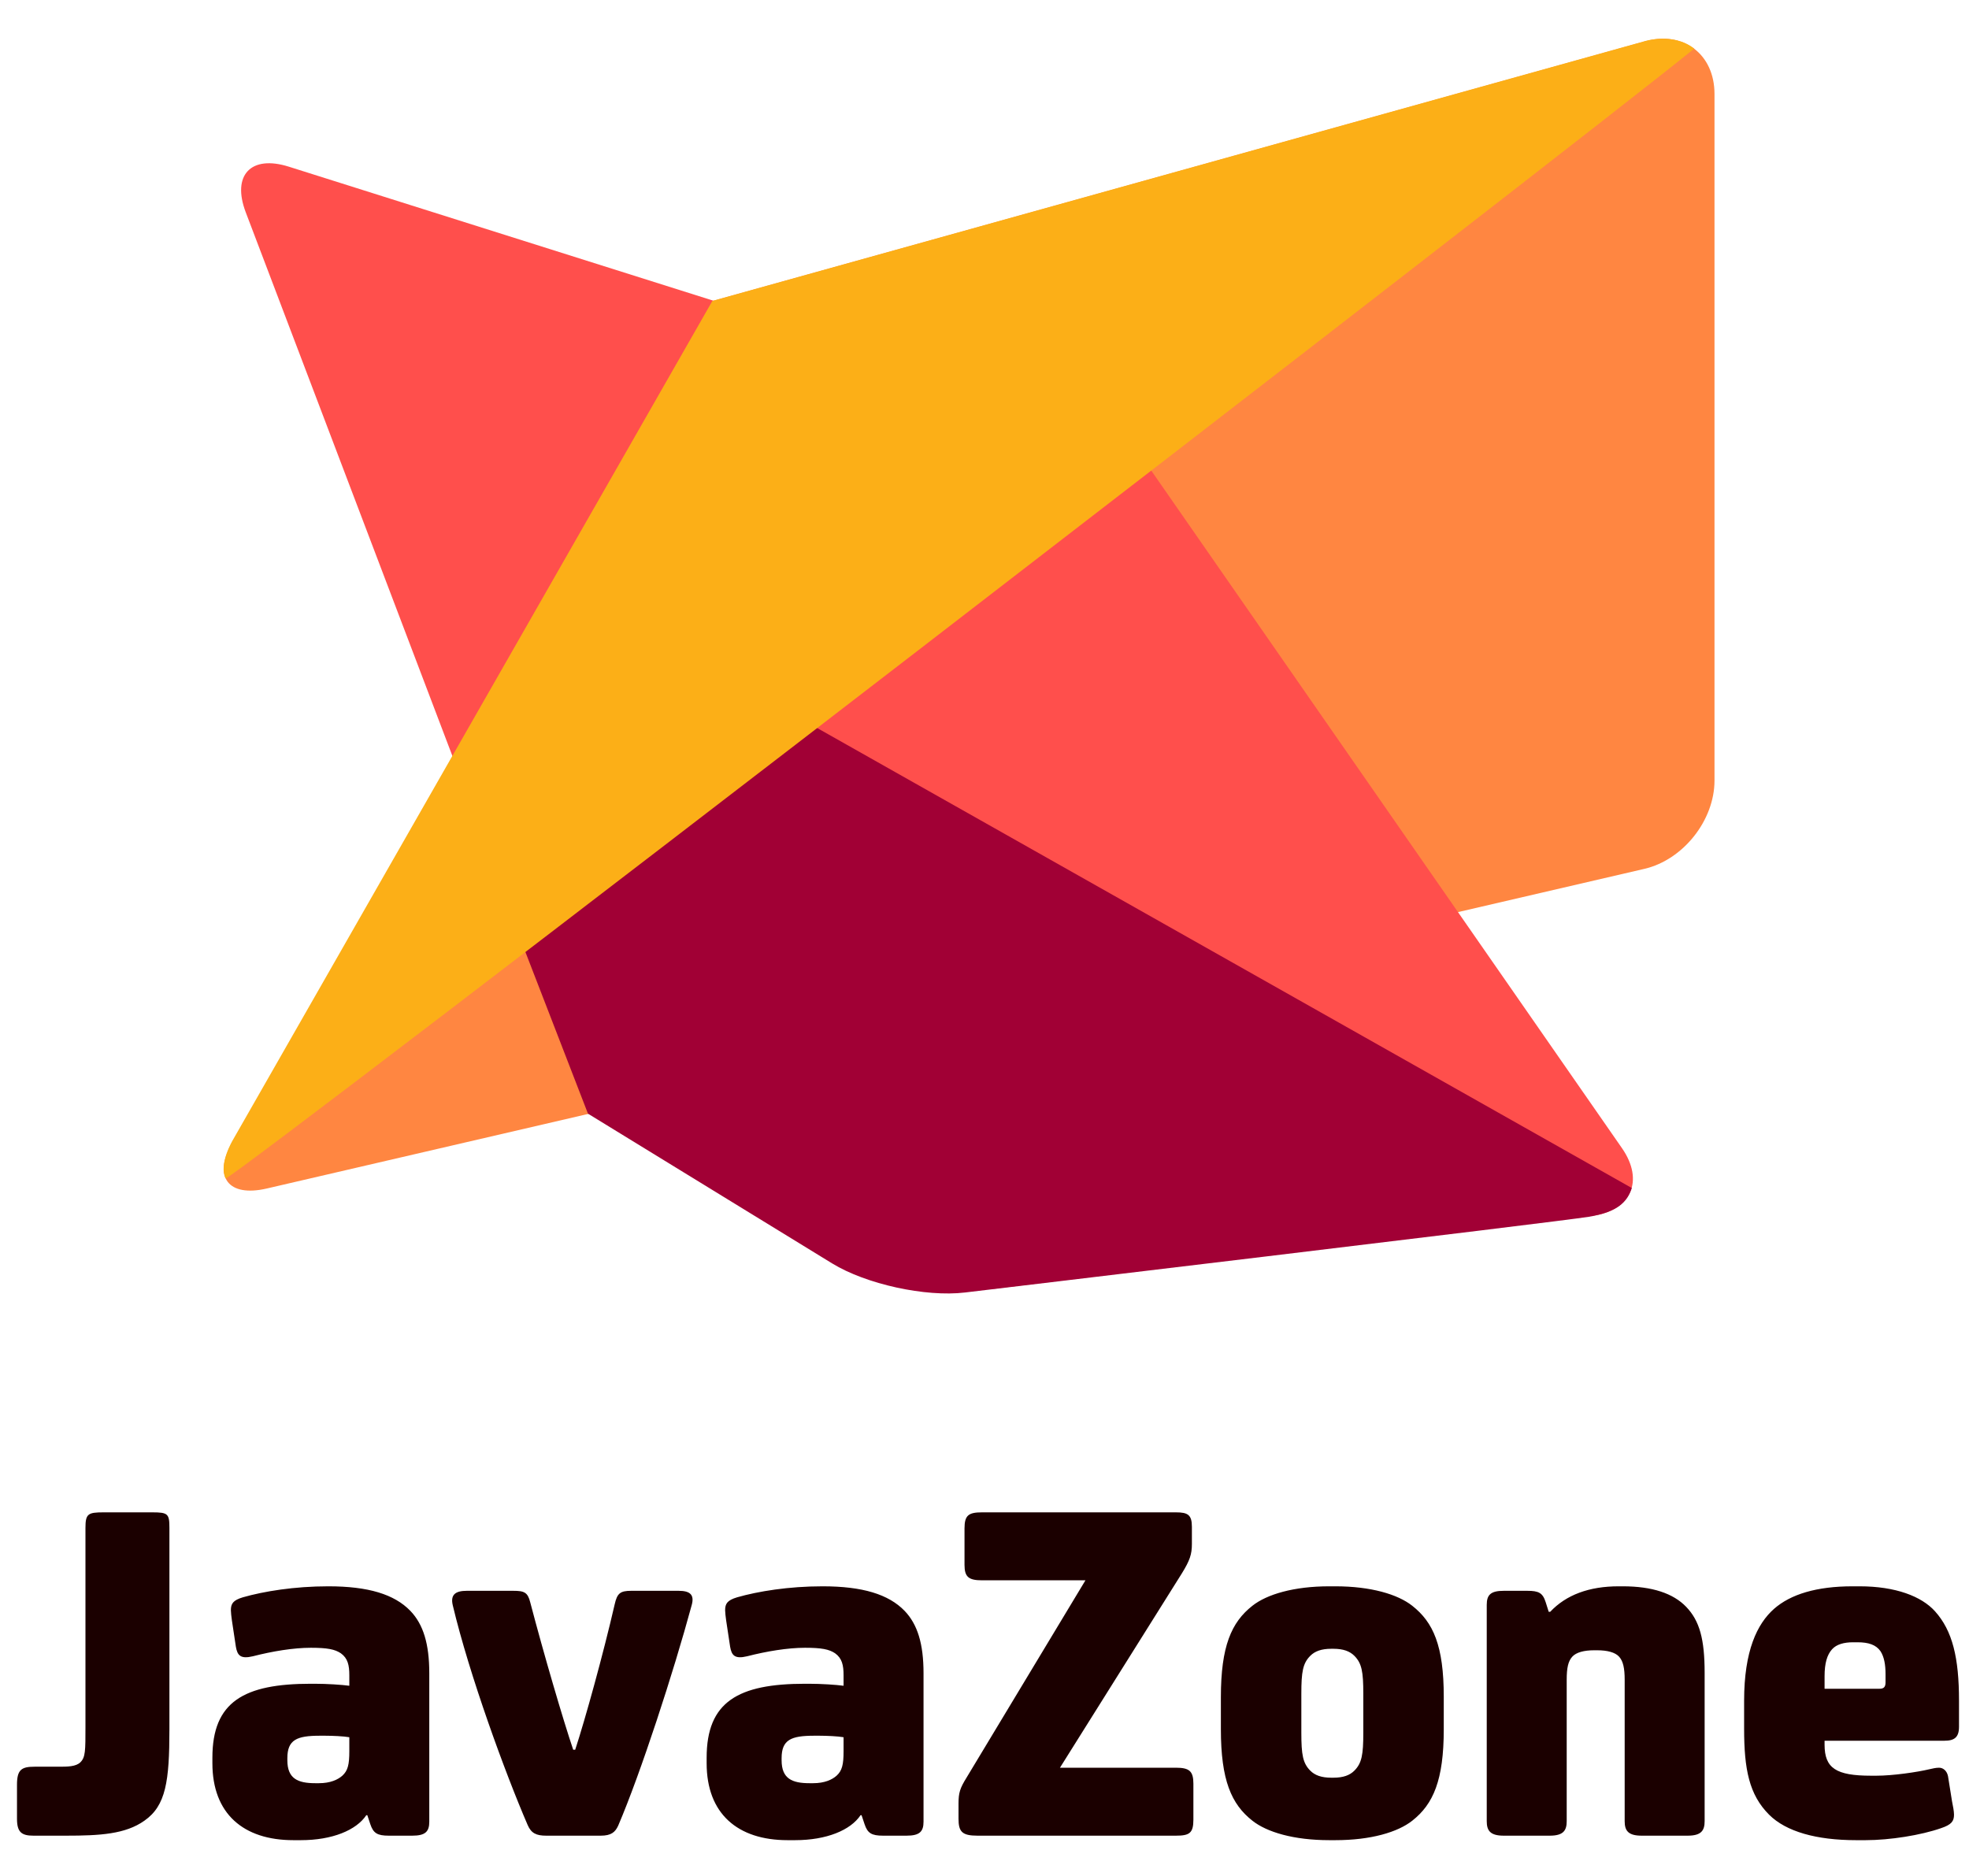
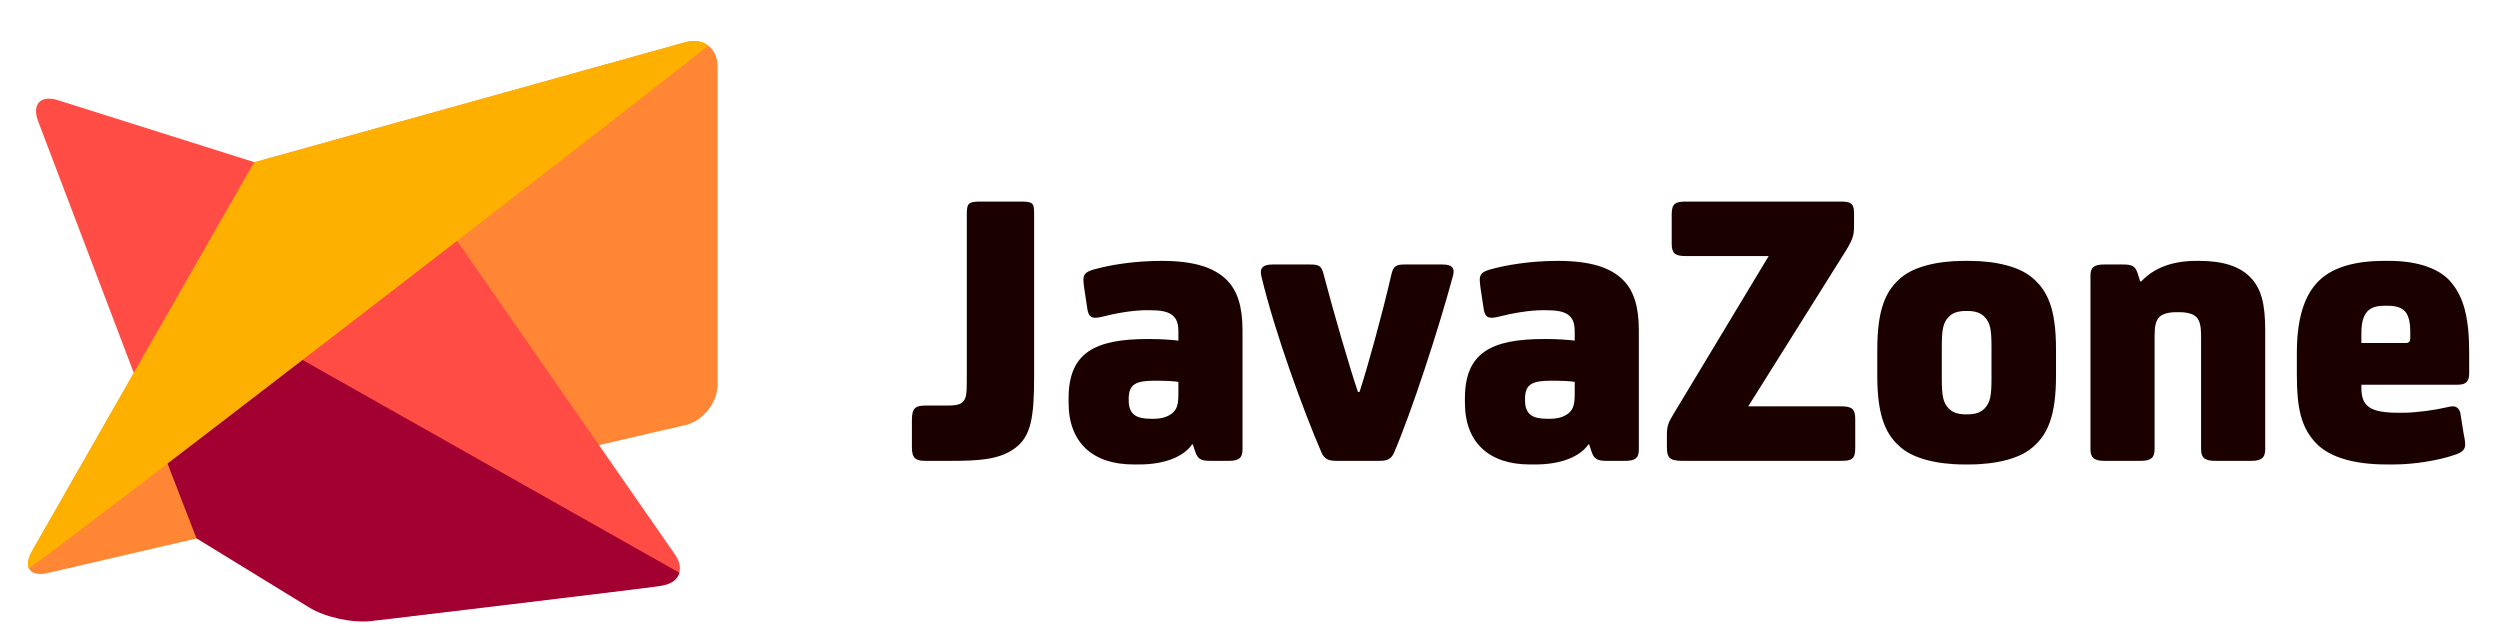
- <svg xmlns="http://www.w3.org/2000/svg" width="591px" height="563px" viewBox="0 0 591 563" version="1.1">
+ <svg xmlns="http://www.w3.org/2000/svg" width="1622px" height="416px" viewBox="0 0 1622 416" version="1.1">
  <defs />
  <g id="Page-1" stroke="none" stroke-width="1" fill="none" fill-rule="evenodd">
-     <g id="Group" transform="translate(67, 11)">
-       <path d="M13.066,345.748 C1.446,348.444 -3.18,342.232 2.732,331.875 L146.914,79.328 L426.794,1.391 C438.29,-1.811 447.61,5.272 447.61,17.202 L447.61,223.306 C447.61,235.24 438.199,247.098 426.569,249.796 L13.066,345.748 Z" id="Path-3" fill="#FF8641" />
-       <path d="M19.678,39.027 C8.305,35.437 2.522,41.568 6.759,52.717 L100.836,300.24 L231.203,375.84 C231.203,375.84 318.471,365.209 405.74,354.578 C418.947,352.969 410.705,353.973 410.705,353.973 C422.551,352.53 426.635,343.414 419.832,333.623 L270.096,118.08 L19.678,39.027 Z" id="Path-1" fill="#FF4F4C" />
-       <path d="M79.949,246.96 L109.479,323.28 L182.767,368.225 C192.941,374.464 210.787,378.376 222.64,376.961 C222.64,376.961 401.183,355.68 409.826,354.24 C418.469,352.8 421.35,349.92 422.791,345.6 L139.73,185.76 L79.949,246.96 Z" id="Path-1-copy" fill="#A10035" />
-       <path d="M441.518,3.6 C407.485,31.331 3.601,342.72 0.72,342.72 C-1.441,338.4 2.881,331.2 2.881,331.2 L146.823,79.327 L426.392,1.44 C426.392,1.44 435.035,-1.44 441.518,3.6 Z" id="Path-3-copy" fill="#FCAF17" />
+     <g id="javazone.horizontal" transform="translate(18, 26)">
+       <path d="M13.066,345.748 C1.446,348.444 -3.18,342.232 2.732,331.875 L146.914,79.328 L426.794,1.391 C438.29,-1.811 447.61,5.272 447.61,17.202 L447.61,223.306 C447.61,235.24 438.199,247.098 426.569,249.796 L13.066,345.748 L13.066,345.748 Z" id="Fill-1" fill="#FF8635" />
+       <path d="M19.678,39.027 C8.305,35.437 2.522,41.568 6.76,52.717 L100.836,300.24 L231.203,375.84 L405.74,354.578 L410.705,353.973 C422.551,352.53 426.635,343.414 419.832,333.623 L270.096,118.08 L19.678,39.027 L19.678,39.027 Z" id="Fill-2" fill="#FF4D46" />
+       <path d="M79.949,246.96 L109.479,323.28 L109.479,323.28 L182.767,368.225 C192.941,374.464 210.787,378.376 222.64,376.961 C222.64,376.961 401.183,355.68 409.826,354.24 C418.469,352.8 421.35,349.92 422.791,345.6 L139.73,185.76 L79.949,246.96 L79.949,246.96 Z" id="Fill-3" fill="#A30032" />
+       <path d="M441.518,3.6 C407.485,31.331 3.601,342.72 0.72,342.72 C-1.44,338.4 2.881,331.2 2.881,331.2 L146.823,79.327 L426.392,1.44 C426.392,1.44 435.035,-1.44 441.518,3.6 L441.518,3.6 Z" id="Fill-4" fill="#FEB000" />
+       <path d="M652.94,112.839 C652.94,105.559 652.16,104.779 644.1,104.779 L618.62,104.779 C610.56,104.779 609.26,105.559 609.26,112.839 L609.26,216.319 C609.26,228.799 609.26,232.179 606.66,234.779 C604.32,237.119 599.9,237.119 595.22,237.119 L582.74,237.119 C575.98,237.119 573.64,238.679 573.64,246.479 L573.64,264.159 C573.64,271.179 575.98,272.999 582.22,272.999 L599.12,272.999 C616.8,272.999 630.06,272.219 639.94,265.199 C651.12,257.399 652.94,244.659 652.94,217.619 L652.94,112.839 Z M755.9,262.339 L757.46,267.019 C759.02,271.699 761.1,272.999 767.08,272.999 L779.3,272.999 C786.06,272.999 788.14,270.919 788.14,265.719 L788.14,188.499 C788.14,173.159 785.02,163.019 778.26,155.999 C769.94,147.419 756.42,143.259 735.62,143.259 C717.94,143.259 702.08,145.859 691.16,148.979 C685.96,150.539 684.92,152.359 684.92,155.739 C684.92,156.779 685.18,159.119 685.44,160.939 L687.52,174.719 C688.3,179.139 689.86,181.219 696.36,179.659 C706.5,177.059 717.42,175.239 726.52,175.239 C735.1,175.239 739,176.019 742.12,178.099 C745.76,180.699 746.54,184.339 746.54,189.539 L746.54,194.999 C742.64,194.479 735.1,193.959 728.34,193.959 L726.52,193.959 C691.68,193.959 675.3,203.319 675.3,232.439 L675.3,235.299 C675.3,261.559 691.42,275.339 717.42,275.339 L721.32,275.339 C737.7,275.339 750.18,270.139 755.38,262.339 L755.9,262.339 Z M746.54,229.059 C746.54,236.079 745.76,239.199 742.9,241.799 C740.56,243.879 736.66,245.699 730.68,245.699 L728.86,245.699 C719.76,245.699 714.3,243.359 714.3,233.739 L714.3,232.699 C714.3,223.079 719.24,220.999 731.2,220.999 L734.06,220.999 C737.7,220.999 743.68,221.259 746.54,221.779 L746.54,229.059 Z M924.64,153.139 C926.2,147.679 923.86,145.599 917.88,145.599 L893.18,145.599 C887.46,145.599 885.9,146.899 884.6,152.619 C878.62,178.619 869.26,212.419 864.06,228.279 L863.02,228.279 C857.82,212.939 847.68,178.359 840.66,151.579 C839.36,146.379 837.54,145.599 831.82,145.599 L807.64,145.599 C801.66,145.599 799.06,147.679 800.36,153.139 C808.94,189.279 827.66,240.499 839.36,267.539 C841.18,271.699 843.78,272.999 848.98,272.999 L877.32,272.999 C882.78,272.999 884.86,271.179 886.42,267.799 C898.12,240.499 915.28,187.719 924.64,153.139 L924.64,153.139 Z M1013.04,262.339 L1014.6,267.019 C1016.16,271.699 1018.24,272.999 1024.22,272.999 L1036.44,272.999 C1043.2,272.999 1045.28,270.919 1045.28,265.719 L1045.28,188.499 C1045.28,173.159 1042.16,163.019 1035.4,155.999 C1027.08,147.419 1013.56,143.259 992.76,143.259 C975.08,143.259 959.22,145.859 948.3,148.979 C943.1,150.539 942.06,152.359 942.06,155.739 C942.06,156.779 942.32,159.119 942.58,160.939 L944.66,174.719 C945.44,179.139 947,181.219 953.5,179.659 C963.64,177.059 974.56,175.239 983.66,175.239 C992.24,175.239 996.14,176.019 999.26,178.099 C1002.9,180.699 1003.68,184.339 1003.68,189.539 L1003.68,194.999 C999.78,194.479 992.24,193.959 985.48,193.959 L983.66,193.959 C948.82,193.959 932.44,203.319 932.44,232.439 L932.44,235.299 C932.44,261.559 948.56,275.339 974.56,275.339 L978.46,275.339 C994.84,275.339 1007.32,270.139 1012.52,262.339 L1013.04,262.339 Z M1003.68,229.059 C1003.68,236.079 1002.9,239.199 1000.04,241.799 C997.7,243.879 993.8,245.699 987.82,245.699 L986,245.699 C976.9,245.699 971.44,243.359 971.44,233.739 L971.44,232.699 C971.44,223.079 976.38,220.999 988.34,220.999 L991.2,220.999 C994.84,220.999 1000.82,221.259 1003.68,221.779 L1003.68,229.059 Z M1116.26,237.639 L1179.7,136.499 C1183.86,129.739 1184.9,126.619 1184.9,121.159 L1184.9,112.319 C1184.9,106.079 1182.82,104.779 1176.58,104.779 L1075.7,104.779 C1068.68,104.779 1066.6,106.339 1066.6,113.099 L1066.6,132.079 C1066.6,138.319 1068.68,140.139 1075.7,140.139 L1129.52,140.139 L1067.64,242.839 C1064.26,248.299 1063.48,250.639 1063.48,256.359 L1063.48,264.159 C1063.48,270.919 1065.3,272.999 1073.36,272.999 L1176.58,272.999 C1183.6,272.999 1185.68,271.699 1185.68,264.679 L1185.68,245.959 C1185.68,239.459 1183.6,237.639 1176.58,237.639 L1116.26,237.639 Z M1241.84,199.159 C1241.84,187.719 1242.62,183.299 1246.52,179.399 C1248.86,177.059 1252.24,175.759 1257.44,175.759 L1258.48,175.759 C1263.68,175.759 1267.06,177.059 1269.4,179.399 C1273.3,183.299 1274.08,187.719 1274.08,199.159 L1274.08,219.439 C1274.08,230.879 1273.3,235.299 1269.4,239.199 C1267.06,241.539 1263.68,242.839 1258.48,242.839 L1257.44,242.839 C1252.24,242.839 1248.86,241.539 1246.52,239.199 C1242.62,235.299 1241.84,230.879 1241.84,219.439 L1241.84,199.159 Z M1315.94,200.719 C1315.94,174.199 1310.48,161.979 1299.56,153.399 C1292.02,147.419 1277.98,143.259 1259.52,143.259 L1256.4,143.259 C1237.94,143.259 1223.9,147.419 1216.36,153.399 C1205.44,161.979 1199.98,174.459 1199.98,200.979 L1199.98,217.619 C1199.98,244.139 1205.44,256.619 1216.36,265.199 C1223.9,271.179 1237.94,275.339 1256.4,275.339 L1259.52,275.339 C1277.98,275.339 1292.02,271.179 1299.56,265.199 C1310.48,256.619 1315.94,244.139 1315.94,217.619 L1315.94,200.719 Z M1406.94,143.259 C1391.6,143.259 1379.64,147.679 1371.32,156.519 L1370.54,156.519 L1368.98,151.579 C1367.42,146.639 1365.34,145.599 1359.36,145.599 L1347.14,145.599 C1340.38,145.599 1338.3,147.679 1338.3,152.879 L1338.3,265.459 C1338.3,270.399 1340.12,272.999 1347.14,272.999 L1371.06,272.999 C1378.08,272.999 1379.9,270.399 1379.9,265.459 L1379.9,191.879 C1379.9,185.639 1380.68,182.259 1382.76,179.919 C1384.84,177.579 1389,176.539 1394.2,176.539 L1395.76,176.539 C1400.96,176.539 1405.12,177.579 1407.2,179.919 C1409.28,182.259 1410.06,185.899 1410.06,191.879 L1410.06,265.459 C1410.06,270.399 1411.88,272.999 1418.9,272.999 L1442.82,272.999 C1449.84,272.999 1451.66,270.399 1451.66,265.459 L1451.66,188.239 C1451.66,170.819 1449.06,161.199 1442.04,153.919 C1435.28,146.899 1424.36,143.259 1409.02,143.259 L1406.94,143.259 Z M1538.24,241.799 C1520.04,241.799 1514.06,237.899 1514.06,225.679 L1514.06,223.599 L1576.46,223.599 C1581.66,223.599 1584,221.779 1584,216.319 L1584,202.799 C1584,180.439 1580.62,166.399 1571.52,156.259 C1564.5,148.459 1550.98,143.259 1532.26,143.259 L1528.62,143.259 C1509.9,143.259 1496.38,147.419 1487.8,154.959 C1478.96,162.759 1472.2,176.799 1472.2,202.799 L1472.2,217.359 C1472.2,238.419 1474.8,251.679 1485.2,262.079 C1494.04,270.919 1509.9,275.339 1530.44,275.339 L1535.38,275.339 C1548.12,275.339 1564.24,272.739 1574.64,269.099 C1580.1,267.279 1581.4,265.459 1581.4,262.079 C1581.4,260.259 1580.88,257.659 1580.36,255.059 L1578.28,242.059 C1577.76,239.459 1575.94,237.639 1573.6,237.639 C1571.78,237.639 1569.96,238.159 1568.66,238.419 C1562.16,239.979 1549.42,241.799 1541.1,241.799 L1538.24,241.799 Z M1514.06,196.559 L1514.06,190.059 C1514.06,183.299 1515.36,178.879 1517.96,176.019 C1520.3,173.419 1524.2,172.379 1528.88,172.379 L1531.22,172.379 C1536.94,172.379 1540.84,173.679 1543.18,177.059 C1545,179.919 1545.78,183.819 1545.78,189.019 L1545.78,193.179 C1545.78,195.519 1545,196.559 1542.66,196.559 L1514.06,196.559 Z" id="JavaZone" fill="#1B0000" />
    </g>
-     <path d="M50.85,458.6 C50.85,454.4 50.4,453.95 45.75,453.95 L31.05,453.95 C26.4,453.95 25.65,454.4 25.65,458.6 L25.65,518.3 C25.65,525.5 25.65,527.45 24.15,528.95 C22.8,530.3 20.25,530.3 17.55,530.3 L10.35,530.3 C6.45,530.3 5.1,531.2 5.1,535.7 L5.1,545.9 C5.1,549.95 6.45,551 10.05,551 L19.8,551 C30,551 37.65,550.55 43.35,546.5 C49.8,542 50.85,534.65 50.85,519.05 L50.85,458.6 Z M110.25,544.85 L111.15,547.55 C112.05,550.25 113.25,551 116.7,551 L123.75,551 C127.65,551 128.85,549.8 128.85,546.8 L128.85,502.25 C128.85,493.4 127.05,487.55 123.15,483.5 C118.35,478.55 110.55,476.15 98.55,476.15 C88.35,476.15 79.2,477.65 72.9,479.45 C69.9,480.35 69.3,481.4 69.3,483.35 C69.3,483.95 69.45,485.3 69.6,486.35 L70.8,494.3 C71.25,496.85 72.15,498.05 75.9,497.15 C81.75,495.65 88.05,494.6 93.3,494.6 C98.25,494.6 100.5,495.05 102.3,496.25 C104.4,497.75 104.85,499.85 104.85,502.85 L104.85,506 C102.6,505.7 98.25,505.4 94.35,505.4 L93.3,505.4 C73.2,505.4 63.75,510.8 63.75,527.6 L63.75,529.25 C63.75,544.4 73.05,552.35 88.05,552.35 L90.3,552.35 C99.75,552.35 106.95,549.35 109.95,544.85 L110.25,544.85 Z M104.85,525.65 C104.85,529.7 104.4,531.5 102.75,533 C101.4,534.2 99.15,535.25 95.7,535.25 L94.65,535.25 C89.4,535.25 86.25,533.9 86.25,528.35 L86.25,527.75 C86.25,522.2 89.1,521 96,521 L97.65,521 C99.75,521 103.2,521.15 104.85,521.45 L104.85,525.65 Z M207.6,481.85 C208.5,478.7 207.15,477.5 203.7,477.5 L189.45,477.5 C186.15,477.5 185.25,478.25 184.5,481.55 C181.05,496.55 175.65,516.05 172.65,525.2 L172.05,525.2 C169.05,516.35 163.2,496.4 159.15,480.95 C158.4,477.95 157.35,477.5 154.05,477.5 L140.1,477.5 C136.65,477.5 135.15,478.7 135.9,481.85 C140.85,502.7 151.65,532.25 158.4,547.85 C159.45,550.25 160.95,551 163.95,551 L180.3,551 C183.45,551 184.65,549.95 185.55,548 C192.3,532.25 202.2,501.8 207.6,481.85 L207.6,481.85 Z M258.6,544.85 L259.5,547.55 C260.4,550.25 261.6,551 265.05,551 L272.1,551 C276,551 277.2,549.8 277.2,546.8 L277.2,502.25 C277.2,493.4 275.4,487.55 271.5,483.5 C266.7,478.55 258.9,476.15 246.9,476.15 C236.7,476.15 227.55,477.65 221.25,479.45 C218.25,480.35 217.65,481.4 217.65,483.35 C217.65,483.95 217.8,485.3 217.95,486.35 L219.15,494.3 C219.6,496.85 220.5,498.05 224.25,497.15 C230.1,495.65 236.4,494.6 241.65,494.6 C246.6,494.6 248.85,495.05 250.65,496.25 C252.75,497.75 253.2,499.85 253.2,502.85 L253.2,506 C250.95,505.7 246.6,505.4 242.7,505.4 L241.65,505.4 C221.55,505.4 212.1,510.8 212.1,527.6 L212.1,529.25 C212.1,544.4 221.4,552.35 236.4,552.35 L238.65,552.35 C248.1,552.35 255.3,549.35 258.3,544.85 L258.6,544.85 Z M253.2,525.65 C253.2,529.7 252.75,531.5 251.1,533 C249.75,534.2 247.5,535.25 244.05,535.25 L243,535.25 C237.75,535.25 234.6,533.9 234.6,528.35 L234.6,527.75 C234.6,522.2 237.45,521 244.35,521 L246,521 C248.1,521 251.55,521.15 253.2,521.45 L253.2,525.65 Z M318.15,530.6 L354.75,472.25 C357.15,468.35 357.75,466.55 357.75,463.4 L357.75,458.3 C357.75,454.7 356.55,453.95 352.95,453.95 L294.75,453.95 C290.7,453.95 289.5,454.85 289.5,458.75 L289.5,469.7 C289.5,473.3 290.7,474.35 294.75,474.35 L325.8,474.35 L290.1,533.6 C288.15,536.75 287.7,538.1 287.7,541.4 L287.7,545.9 C287.7,549.8 288.75,551 293.4,551 L352.95,551 C357,551 358.2,550.25 358.2,546.2 L358.2,535.4 C358.2,531.65 357,530.6 352.95,530.6 L318.15,530.6 Z M390.6,508.4 C390.6,501.8 391.05,499.25 393.3,497 C394.65,495.65 396.6,494.9 399.6,494.9 L400.2,494.9 C403.2,494.9 405.15,495.65 406.5,497 C408.75,499.25 409.2,501.8 409.2,508.4 L409.2,520.1 C409.2,526.7 408.75,529.25 406.5,531.5 C405.15,532.85 403.2,533.6 400.2,533.6 L399.6,533.6 C396.6,533.6 394.65,532.85 393.3,531.5 C391.05,529.25 390.6,526.7 390.6,520.1 L390.6,508.4 Z M433.35,509.3 C433.35,494 430.2,486.95 423.9,482 C419.55,478.55 411.45,476.15 400.8,476.15 L399,476.15 C388.35,476.15 380.25,478.55 375.9,482 C369.6,486.95 366.45,494.15 366.45,509.45 L366.45,519.05 C366.45,534.35 369.6,541.55 375.9,546.5 C380.25,549.95 388.35,552.35 399,552.35 L400.8,552.35 C411.45,552.35 419.55,549.95 423.9,546.5 C430.2,541.55 433.35,534.35 433.35,519.05 L433.35,509.3 Z M485.85,476.15 C477,476.15 470.1,478.7 465.3,483.8 L464.85,483.8 L463.95,480.95 C463.05,478.1 461.85,477.5 458.4,477.5 L451.35,477.5 C447.45,477.5 446.25,478.7 446.25,481.7 L446.25,546.65 C446.25,549.5 447.3,551 451.35,551 L465.15,551 C469.2,551 470.25,549.5 470.25,546.65 L470.25,504.2 C470.25,500.6 470.7,498.65 471.9,497.3 C473.1,495.95 475.5,495.35 478.5,495.35 L479.4,495.35 C482.4,495.35 484.8,495.95 486,497.3 C487.2,498.65 487.65,500.75 487.65,504.2 L487.65,546.65 C487.65,549.5 488.7,551 492.75,551 L506.55,551 C510.6,551 511.65,549.5 511.65,546.65 L511.65,502.1 C511.65,492.05 510.15,486.5 506.1,482.3 C502.2,478.25 495.9,476.15 487.05,476.15 L485.85,476.15 Z M561.6,533 C551.1,533 547.65,530.75 547.65,523.7 L547.65,522.5 L583.65,522.5 C586.65,522.5 588,521.45 588,518.3 L588,510.5 C588,497.6 586.05,489.5 580.8,483.65 C576.75,479.15 568.95,476.15 558.15,476.15 L556.05,476.15 C545.25,476.15 537.45,478.55 532.5,482.9 C527.4,487.4 523.5,495.5 523.5,510.5 L523.5,518.9 C523.5,531.05 525,538.7 531,544.7 C536.1,549.8 545.25,552.35 557.1,552.35 L559.95,552.35 C567.3,552.35 576.6,550.85 582.6,548.75 C585.75,547.7 586.5,546.65 586.5,544.7 C586.5,543.65 586.2,542.15 585.9,540.65 L584.7,533.15 C584.4,531.65 583.35,530.6 582,530.6 C580.95,530.6 579.9,530.9 579.15,531.05 C575.4,531.95 568.05,533 563.25,533 L561.6,533 Z M547.65,506.9 L547.65,503.15 C547.65,499.25 548.4,496.7 549.9,495.05 C551.25,493.55 553.5,492.95 556.2,492.95 L557.55,492.95 C560.85,492.95 563.1,493.7 564.45,495.65 C565.5,497.3 565.95,499.55 565.95,502.55 L565.95,504.95 C565.95,506.3 565.5,506.9 564.15,506.9 L547.65,506.9 Z" id="JavaZone" fill="#1B0000" />
  </g>
</svg>
